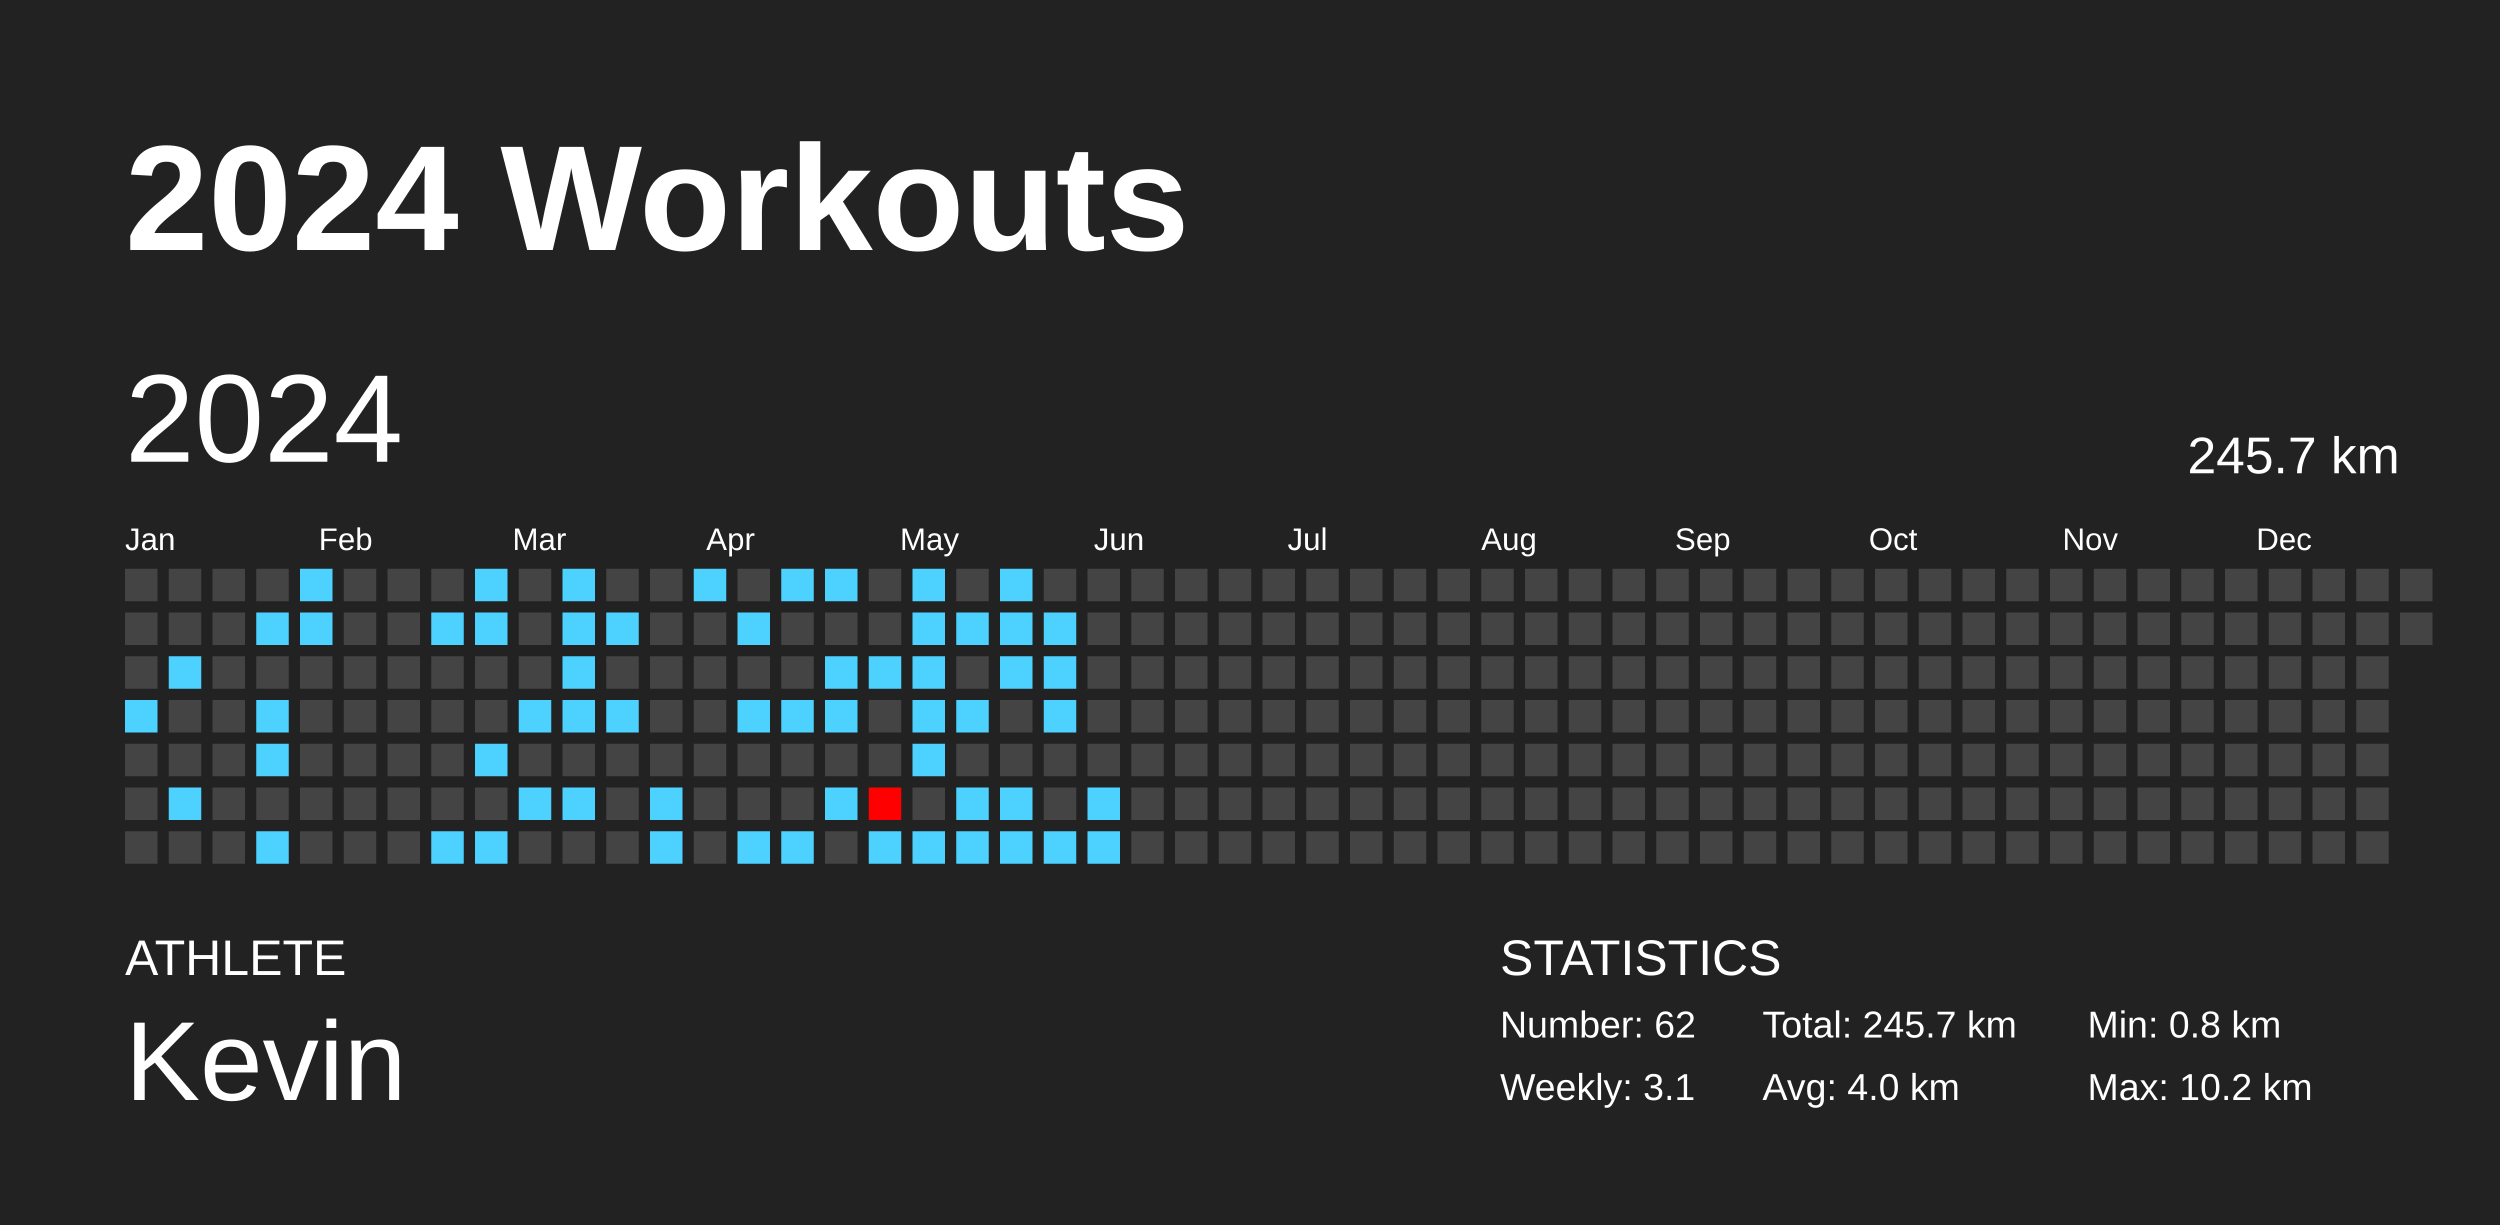
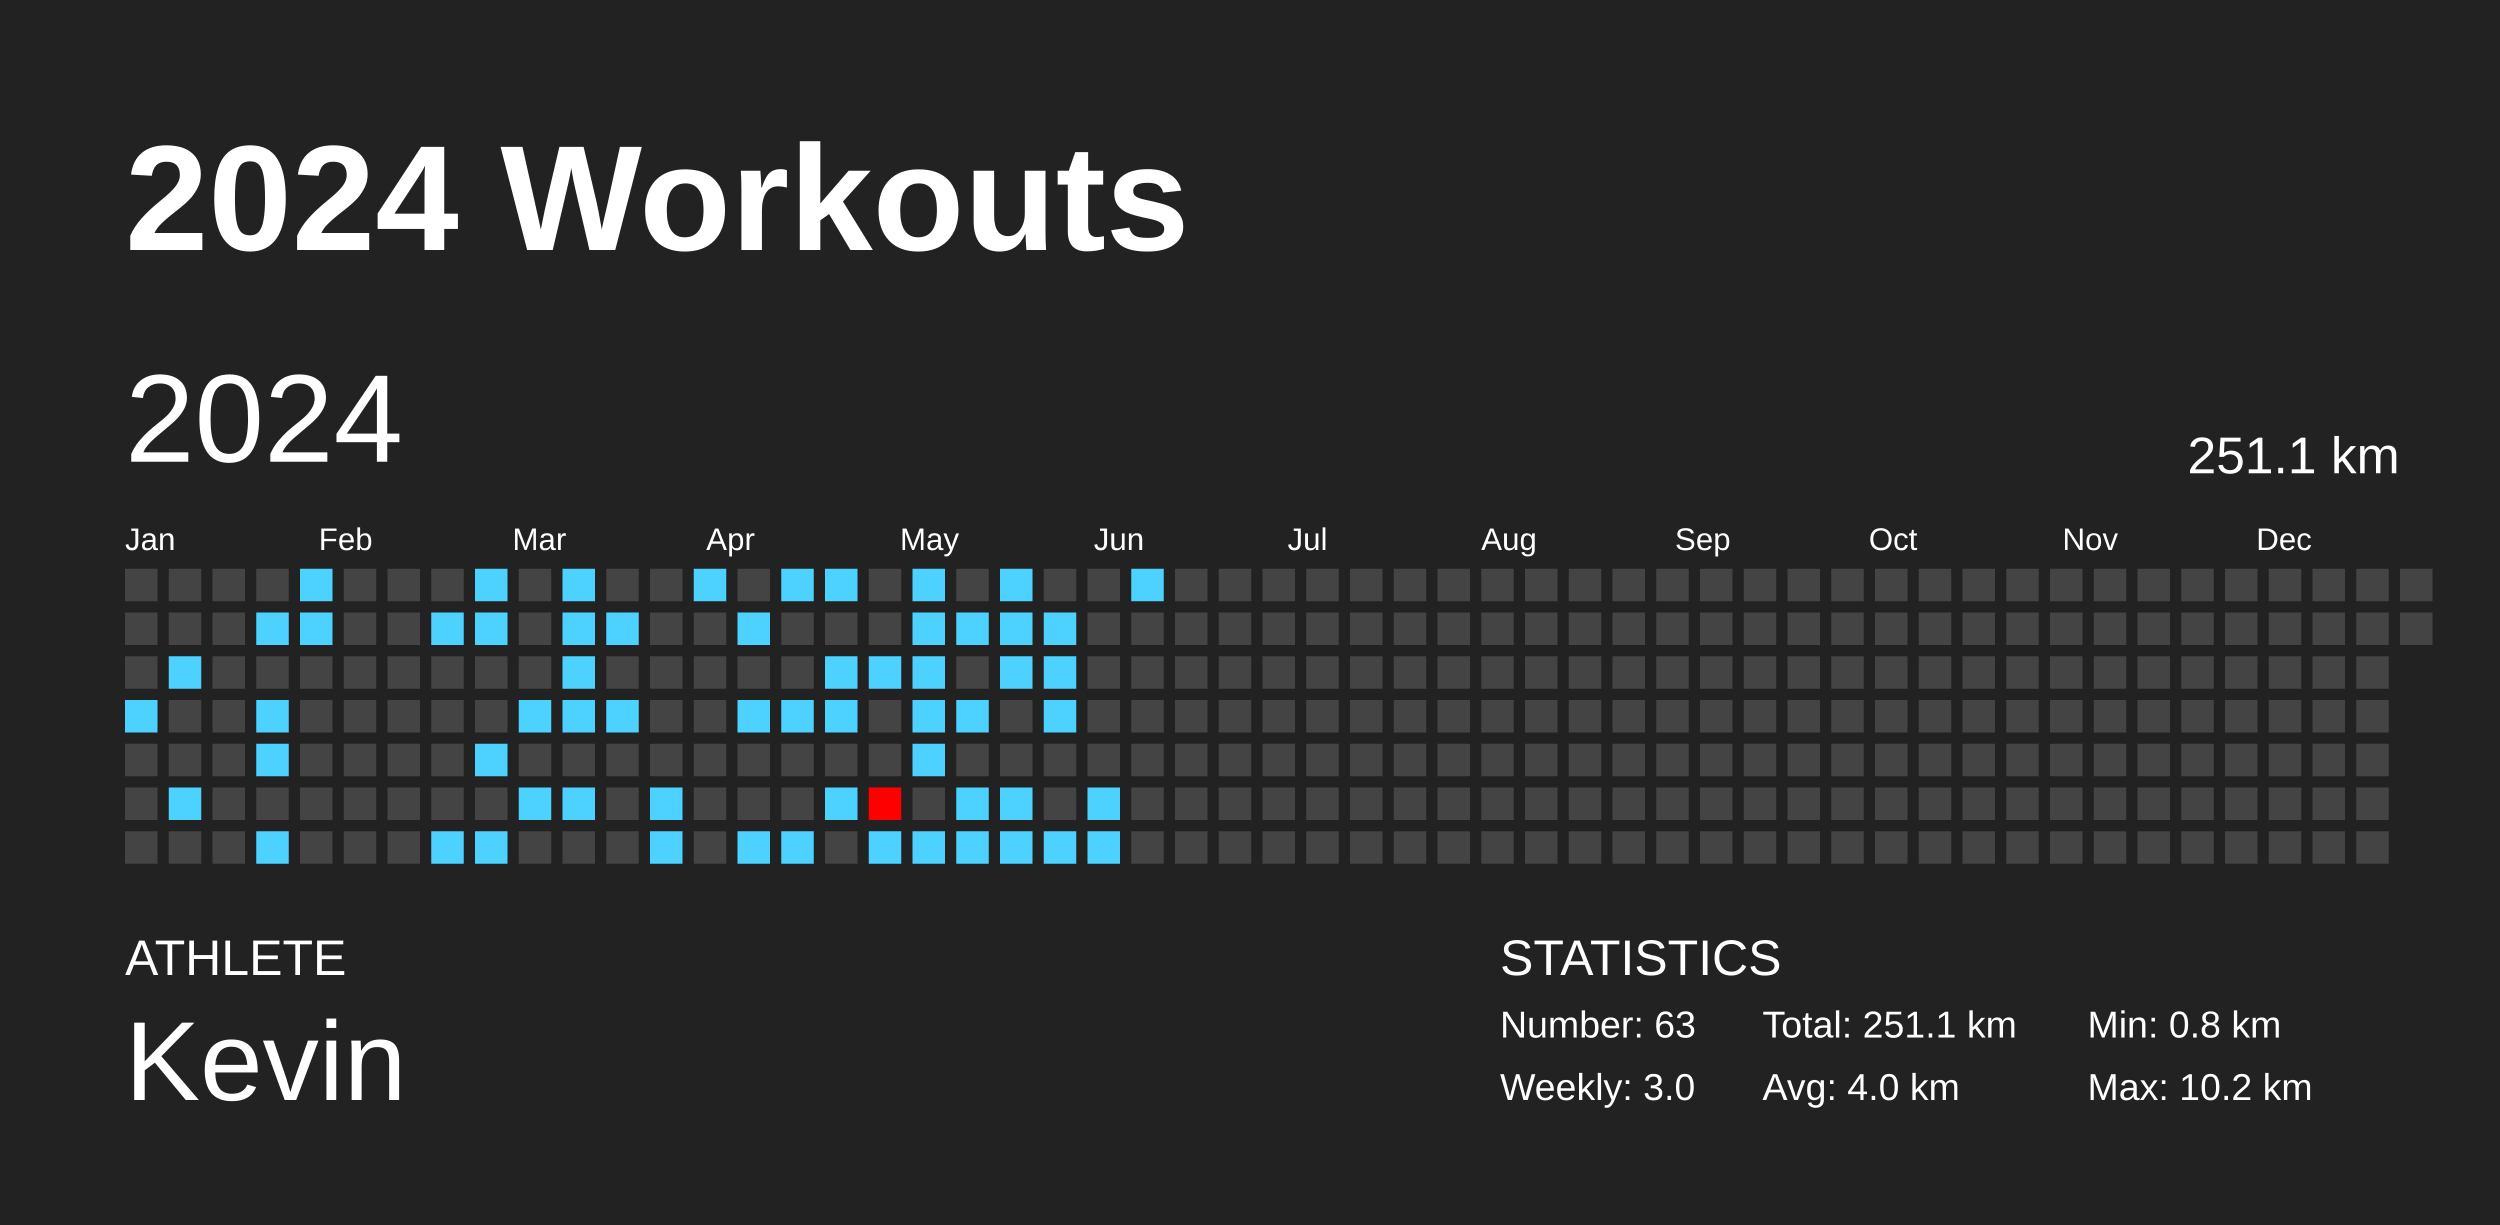
<svg xmlns="http://www.w3.org/2000/svg" baseProfile="full" height="98mm" version="1.1" viewBox="0,0,200,98" width="200mm">
  <defs />
  <rect fill="#222222" height="98" width="200" x="0" y="0" />
  <text fill="#FFFFFF" style="font-size:12px; font-family:Arial; font-weight:bold;" x="10" y="20">2024 Workouts</text>
  <text fill="#FFFFFF" style="font-size:4px; font-family:Arial" x="10" y="78">ATHLETE</text>
  <text fill="#FFFFFF" style="font-size:9px; font-family:Arial" x="10" y="88">Kevin</text>
  <text fill="#FFFFFF" style="font-size:4px; font-family:Arial" x="120" y="78">STATISTICS</text>
-   <text fill="#FFFFFF" style="font-size:3px; font-family:Arial" x="120" y="83">Number: 62</text>
-   <text fill="#FFFFFF" style="font-size:3px; font-family:Arial" x="120" y="88">Weekly: 3.1</text>
-   <text fill="#FFFFFF" style="font-size:3px; font-family:Arial" x="141" y="83">Total: 245.7 km</text>
+   <text fill="#FFFFFF" style="font-size:3px; font-family:Arial" x="120" y="83">Number: 63</text>
+   <text fill="#FFFFFF" style="font-size:3px; font-family:Arial" x="120" y="88">Weekly: 3.0</text>
+   <text fill="#FFFFFF" style="font-size:3px; font-family:Arial" x="141" y="83">Total: 251.1 km</text>
  <text fill="#FFFFFF" style="font-size:3px; font-family:Arial" x="141" y="88">Avg: 4.0 km</text>
  <text fill="#FFFFFF" style="font-size:3px; font-family:Arial" x="167" y="83">Min: 0.8 km</text>
  <text fill="#FFFFFF" style="font-size:3px; font-family:Arial" x="167" y="88">Max: 10.2 km</text>
  <text dominant-baseline="hanging" fill="#FFFFFF" style="font-size:10.0px; font-family:Arial;" x="10" y="30">2024</text>
-   <text dominant-baseline="hanging" fill="#FFFFFF" style="font-size:4.125px; font-family:Arial;" x="175" y="35">245.7 km</text>
+   <text dominant-baseline="hanging" fill="#FFFFFF" style="font-size:4.125px; font-family:Arial;" x="175" y="35">251.1 km</text>
  <text fill="#FFFFFF" style="font-size:2.5px; font-family:Arial" x="10.0" y="44">Jan</text>
  <text fill="#FFFFFF" style="font-size:2.5px; font-family:Arial" x="25.5" y="44">Feb</text>
  <text fill="#FFFFFF" style="font-size:2.5px; font-family:Arial" x="41.0" y="44">Mar</text>
  <text fill="#FFFFFF" style="font-size:2.5px; font-family:Arial" x="56.5" y="44">Apr</text>
  <text fill="#FFFFFF" style="font-size:2.5px; font-family:Arial" x="72.0" y="44">May</text>
  <text fill="#FFFFFF" style="font-size:2.5px; font-family:Arial" x="87.5" y="44">Jun</text>
  <text fill="#FFFFFF" style="font-size:2.5px; font-family:Arial" x="103.0" y="44">Jul</text>
  <text fill="#FFFFFF" style="font-size:2.5px; font-family:Arial" x="118.5" y="44">Aug</text>
  <text fill="#FFFFFF" style="font-size:2.5px; font-family:Arial" x="134.0" y="44">Sep</text>
  <text fill="#FFFFFF" style="font-size:2.5px; font-family:Arial" x="149.5" y="44">Oct</text>
  <text fill="#FFFFFF" style="font-size:2.5px; font-family:Arial" x="165.0" y="44">Nov</text>
  <text fill="#FFFFFF" style="font-size:2.5px; font-family:Arial" x="180.5" y="44">Dec</text>
  <rect fill="#444444" height="2.6" width="2.6" x="10.0" y="45.5" />
  <rect fill="#444444" height="2.6" width="2.6" x="10.0" y="49.0" />
  <rect fill="#444444" height="2.6" width="2.6" x="10.0" y="52.5" />
  <rect fill="#4dd2ff" height="2.6" width="2.6" x="10.0" y="56.0" />
  <rect fill="#444444" height="2.6" width="2.6" x="10.0" y="59.5" />
  <rect fill="#444444" height="2.6" width="2.6" x="10.0" y="63.0" />
  <rect fill="#444444" height="2.6" width="2.6" x="10.0" y="66.5" />
  <rect fill="#444444" height="2.6" width="2.6" x="13.5" y="45.5" />
  <rect fill="#444444" height="2.6" width="2.6" x="13.5" y="49.0" />
  <rect fill="#4dd2ff" height="2.6" width="2.6" x="13.5" y="52.5" />
  <rect fill="#444444" height="2.6" width="2.6" x="13.5" y="56.0" />
  <rect fill="#444444" height="2.6" width="2.6" x="13.5" y="59.5" />
  <rect fill="#4dd2ff" height="2.6" width="2.6" x="13.5" y="63.0" />
  <rect fill="#444444" height="2.6" width="2.6" x="13.5" y="66.5" />
  <rect fill="#444444" height="2.6" width="2.6" x="17.0" y="45.5" />
  <rect fill="#444444" height="2.6" width="2.6" x="17.0" y="49.0" />
  <rect fill="#444444" height="2.6" width="2.6" x="17.0" y="52.5" />
  <rect fill="#444444" height="2.6" width="2.6" x="17.0" y="56.0" />
  <rect fill="#444444" height="2.6" width="2.6" x="17.0" y="59.5" />
  <rect fill="#444444" height="2.6" width="2.6" x="17.0" y="63.0" />
  <rect fill="#444444" height="2.6" width="2.6" x="17.0" y="66.5" />
  <rect fill="#444444" height="2.6" width="2.6" x="20.5" y="45.5" />
  <rect fill="#4dd2ff" height="2.6" width="2.6" x="20.5" y="49.0" />
  <rect fill="#444444" height="2.6" width="2.6" x="20.5" y="52.5" />
  <rect fill="#4dd2ff" height="2.6" width="2.6" x="20.5" y="56.0" />
  <rect fill="#4dd2ff" height="2.6" width="2.6" x="20.5" y="59.5" />
  <rect fill="#444444" height="2.6" width="2.6" x="20.5" y="63.0" />
  <rect fill="#4dd2ff" height="2.6" width="2.6" x="20.5" y="66.5" />
  <rect fill="#4dd2ff" height="2.6" width="2.6" x="24.0" y="45.5" />
  <rect fill="#4dd2ff" height="2.6" width="2.6" x="24.0" y="49.0" />
  <rect fill="#444444" height="2.6" width="2.6" x="24.0" y="52.5" />
  <rect fill="#444444" height="2.6" width="2.6" x="24.0" y="56.0" />
  <rect fill="#444444" height="2.6" width="2.6" x="24.0" y="59.5" />
  <rect fill="#444444" height="2.6" width="2.6" x="24.0" y="63.0" />
  <rect fill="#444444" height="2.6" width="2.6" x="24.0" y="66.5" />
  <rect fill="#444444" height="2.6" width="2.6" x="27.5" y="45.5" />
  <rect fill="#444444" height="2.6" width="2.6" x="27.5" y="49.0" />
  <rect fill="#444444" height="2.6" width="2.6" x="27.5" y="52.5" />
  <rect fill="#444444" height="2.6" width="2.6" x="27.5" y="56.0" />
  <rect fill="#444444" height="2.6" width="2.6" x="27.5" y="59.5" />
  <rect fill="#444444" height="2.6" width="2.6" x="27.5" y="63.0" />
  <rect fill="#444444" height="2.6" width="2.6" x="27.5" y="66.5" />
  <rect fill="#444444" height="2.6" width="2.6" x="31.0" y="45.5" />
  <rect fill="#444444" height="2.6" width="2.6" x="31.0" y="49.0" />
  <rect fill="#444444" height="2.6" width="2.6" x="31.0" y="52.5" />
  <rect fill="#444444" height="2.6" width="2.6" x="31.0" y="56.0" />
  <rect fill="#444444" height="2.6" width="2.6" x="31.0" y="59.5" />
  <rect fill="#444444" height="2.6" width="2.6" x="31.0" y="63.0" />
  <rect fill="#444444" height="2.6" width="2.6" x="31.0" y="66.5" />
  <rect fill="#444444" height="2.6" width="2.6" x="34.5" y="45.5" />
  <rect fill="#4dd2ff" height="2.6" width="2.6" x="34.5" y="49.0" />
  <rect fill="#444444" height="2.6" width="2.6" x="34.5" y="52.5" />
  <rect fill="#444444" height="2.6" width="2.6" x="34.5" y="56.0" />
  <rect fill="#444444" height="2.6" width="2.6" x="34.5" y="59.5" />
  <rect fill="#444444" height="2.6" width="2.6" x="34.5" y="63.0" />
  <rect fill="#4dd2ff" height="2.6" width="2.6" x="34.5" y="66.5" />
  <rect fill="#4dd2ff" height="2.6" width="2.6" x="38.0" y="45.5" />
  <rect fill="#4dd2ff" height="2.6" width="2.6" x="38.0" y="49.0" />
  <rect fill="#444444" height="2.6" width="2.6" x="38.0" y="52.5" />
  <rect fill="#444444" height="2.6" width="2.6" x="38.0" y="56.0" />
  <rect fill="#4dd2ff" height="2.6" width="2.6" x="38.0" y="59.5" />
  <rect fill="#444444" height="2.6" width="2.6" x="38.0" y="63.0" />
  <rect fill="#4dd2ff" height="2.6" width="2.6" x="38.0" y="66.5" />
  <rect fill="#444444" height="2.6" width="2.6" x="41.5" y="45.5" />
  <rect fill="#444444" height="2.6" width="2.6" x="41.5" y="49.0" />
  <rect fill="#444444" height="2.6" width="2.6" x="41.5" y="52.5" />
  <rect fill="#4dd2ff" height="2.6" width="2.6" x="41.5" y="56.0" />
  <rect fill="#444444" height="2.6" width="2.6" x="41.5" y="59.5" />
  <rect fill="#4dd2ff" height="2.6" width="2.6" x="41.5" y="63.0" />
  <rect fill="#444444" height="2.6" width="2.6" x="41.5" y="66.5" />
  <rect fill="#4dd2ff" height="2.6" width="2.6" x="45.0" y="45.5" />
  <rect fill="#4dd2ff" height="2.6" width="2.6" x="45.0" y="49.0" />
  <rect fill="#4dd2ff" height="2.6" width="2.6" x="45.0" y="52.5" />
  <rect fill="#4dd2ff" height="2.6" width="2.6" x="45.0" y="56.0" />
  <rect fill="#444444" height="2.6" width="2.6" x="45.0" y="59.5" />
  <rect fill="#4dd2ff" height="2.6" width="2.6" x="45.0" y="63.0" />
  <rect fill="#444444" height="2.6" width="2.6" x="45.0" y="66.5" />
  <rect fill="#444444" height="2.6" width="2.6" x="48.5" y="45.5" />
  <rect fill="#4dd2ff" height="2.6" width="2.6" x="48.5" y="49.0" />
  <rect fill="#444444" height="2.6" width="2.6" x="48.5" y="52.5" />
  <rect fill="#4dd2ff" height="2.6" width="2.6" x="48.5" y="56.0" />
  <rect fill="#444444" height="2.6" width="2.6" x="48.5" y="59.5" />
  <rect fill="#444444" height="2.6" width="2.6" x="48.5" y="63.0" />
  <rect fill="#444444" height="2.6" width="2.6" x="48.5" y="66.5" />
  <rect fill="#444444" height="2.6" width="2.6" x="52.0" y="45.5" />
  <rect fill="#444444" height="2.6" width="2.6" x="52.0" y="49.0" />
  <rect fill="#444444" height="2.6" width="2.6" x="52.0" y="52.5" />
  <rect fill="#444444" height="2.6" width="2.6" x="52.0" y="56.0" />
  <rect fill="#444444" height="2.6" width="2.6" x="52.0" y="59.5" />
  <rect fill="#4dd2ff" height="2.6" width="2.6" x="52.0" y="63.0" />
  <rect fill="#4dd2ff" height="2.6" width="2.6" x="52.0" y="66.5" />
  <rect fill="#4dd2ff" height="2.6" width="2.6" x="55.5" y="45.5" />
  <rect fill="#444444" height="2.6" width="2.6" x="55.5" y="49.0" />
  <rect fill="#444444" height="2.6" width="2.6" x="55.5" y="52.5" />
  <rect fill="#444444" height="2.6" width="2.6" x="55.5" y="56.0" />
  <rect fill="#444444" height="2.6" width="2.6" x="55.5" y="59.5" />
  <rect fill="#444444" height="2.6" width="2.6" x="55.5" y="63.0" />
  <rect fill="#444444" height="2.6" width="2.6" x="55.5" y="66.5" />
  <rect fill="#444444" height="2.6" width="2.6" x="59.0" y="45.5" />
  <rect fill="#4dd2ff" height="2.6" width="2.6" x="59.0" y="49.0" />
  <rect fill="#444444" height="2.6" width="2.6" x="59.0" y="52.5" />
  <rect fill="#4dd2ff" height="2.6" width="2.6" x="59.0" y="56.0" />
  <rect fill="#444444" height="2.6" width="2.6" x="59.0" y="59.5" />
  <rect fill="#444444" height="2.6" width="2.6" x="59.0" y="63.0" />
  <rect fill="#4dd2ff" height="2.6" width="2.6" x="59.0" y="66.5" />
  <rect fill="#4dd2ff" height="2.6" width="2.6" x="62.5" y="45.5" />
  <rect fill="#444444" height="2.6" width="2.6" x="62.5" y="49.0" />
  <rect fill="#444444" height="2.6" width="2.6" x="62.5" y="52.5" />
  <rect fill="#4dd2ff" height="2.6" width="2.6" x="62.5" y="56.0" />
  <rect fill="#444444" height="2.6" width="2.6" x="62.5" y="59.5" />
  <rect fill="#444444" height="2.6" width="2.6" x="62.5" y="63.0" />
  <rect fill="#4dd2ff" height="2.6" width="2.6" x="62.5" y="66.5" />
  <rect fill="#4dd2ff" height="2.6" width="2.6" x="66.0" y="45.5" />
  <rect fill="#444444" height="2.6" width="2.6" x="66.0" y="49.0" />
  <rect fill="#4dd2ff" height="2.6" width="2.6" x="66.0" y="52.5" />
  <rect fill="#4dd2ff" height="2.6" width="2.6" x="66.0" y="56.0" />
  <rect fill="#444444" height="2.6" width="2.6" x="66.0" y="59.5" />
  <rect fill="#4dd2ff" height="2.6" width="2.6" x="66.0" y="63.0" />
  <rect fill="#444444" height="2.6" width="2.6" x="66.0" y="66.5" />
  <rect fill="#444444" height="2.6" width="2.6" x="69.5" y="45.5" />
  <rect fill="#444444" height="2.6" width="2.6" x="69.5" y="49.0" />
  <rect fill="#4dd2ff" height="2.6" width="2.6" x="69.5" y="52.5" />
  <rect fill="#444444" height="2.6" width="2.6" x="69.5" y="56.0" />
  <rect fill="#444444" height="2.6" width="2.6" x="69.5" y="59.5" />
  <rect fill="#ff0000" height="2.6" width="2.6" x="69.5" y="63.0" />
  <rect fill="#4dd2ff" height="2.6" width="2.6" x="69.5" y="66.5" />
  <rect fill="#4dd2ff" height="2.6" width="2.6" x="73.0" y="45.5" />
  <rect fill="#4dd2ff" height="2.6" width="2.6" x="73.0" y="49.0" />
  <rect fill="#4dd2ff" height="2.6" width="2.6" x="73.0" y="52.5" />
  <rect fill="#4dd2ff" height="2.6" width="2.6" x="73.0" y="56.0" />
  <rect fill="#4dd2ff" height="2.6" width="2.6" x="73.0" y="59.5" />
  <rect fill="#444444" height="2.6" width="2.6" x="73.0" y="63.0" />
  <rect fill="#4dd2ff" height="2.6" width="2.6" x="73.0" y="66.5" />
  <rect fill="#444444" height="2.6" width="2.6" x="76.5" y="45.5" />
  <rect fill="#4dd2ff" height="2.6" width="2.6" x="76.5" y="49.0" />
  <rect fill="#444444" height="2.6" width="2.6" x="76.5" y="52.5" />
  <rect fill="#4dd2ff" height="2.6" width="2.6" x="76.5" y="56.0" />
  <rect fill="#444444" height="2.6" width="2.6" x="76.5" y="59.5" />
  <rect fill="#4dd2ff" height="2.6" width="2.6" x="76.5" y="63.0" />
  <rect fill="#4dd2ff" height="2.6" width="2.6" x="76.5" y="66.5" />
  <rect fill="#4dd2ff" height="2.6" width="2.6" x="80.0" y="45.5" />
  <rect fill="#4dd2ff" height="2.6" width="2.6" x="80.0" y="49.0" />
  <rect fill="#4dd2ff" height="2.6" width="2.6" x="80.0" y="52.5" />
  <rect fill="#444444" height="2.6" width="2.6" x="80.0" y="56.0" />
  <rect fill="#444444" height="2.6" width="2.6" x="80.0" y="59.5" />
  <rect fill="#4dd2ff" height="2.6" width="2.6" x="80.0" y="63.0" />
  <rect fill="#4dd2ff" height="2.6" width="2.6" x="80.0" y="66.5" />
  <rect fill="#444444" height="2.6" width="2.6" x="83.5" y="45.5" />
  <rect fill="#4dd2ff" height="2.6" width="2.6" x="83.5" y="49.0" />
  <rect fill="#4dd2ff" height="2.6" width="2.6" x="83.5" y="52.5" />
  <rect fill="#4dd2ff" height="2.6" width="2.6" x="83.5" y="56.0" />
  <rect fill="#444444" height="2.6" width="2.6" x="83.5" y="59.5" />
  <rect fill="#444444" height="2.6" width="2.6" x="83.5" y="63.0" />
  <rect fill="#4dd2ff" height="2.6" width="2.6" x="83.5" y="66.5" />
  <rect fill="#444444" height="2.6" width="2.6" x="87.0" y="45.5" />
  <rect fill="#444444" height="2.6" width="2.6" x="87.0" y="49.0" />
  <rect fill="#444444" height="2.6" width="2.6" x="87.0" y="52.5" />
  <rect fill="#444444" height="2.6" width="2.6" x="87.0" y="56.0" />
  <rect fill="#444444" height="2.6" width="2.6" x="87.0" y="59.5" />
  <rect fill="#4dd2ff" height="2.6" width="2.6" x="87.0" y="63.0" />
  <rect fill="#4dd2ff" height="2.6" width="2.6" x="87.0" y="66.5" />
-   <rect fill="#444444" height="2.6" width="2.6" x="90.5" y="45.5" />
+   <rect fill="#4dd2ff" height="2.6" width="2.6" x="90.5" y="45.5" />
  <rect fill="#444444" height="2.6" width="2.6" x="90.5" y="49.0" />
  <rect fill="#444444" height="2.6" width="2.6" x="90.5" y="52.5" />
  <rect fill="#444444" height="2.6" width="2.6" x="90.5" y="56.0" />
  <rect fill="#444444" height="2.6" width="2.6" x="90.5" y="59.5" />
  <rect fill="#444444" height="2.6" width="2.6" x="90.5" y="63.0" />
  <rect fill="#444444" height="2.6" width="2.6" x="90.5" y="66.5" />
  <rect fill="#444444" height="2.6" width="2.6" x="94.0" y="45.5" />
  <rect fill="#444444" height="2.6" width="2.6" x="94.0" y="49.0" />
  <rect fill="#444444" height="2.6" width="2.6" x="94.0" y="52.5" />
  <rect fill="#444444" height="2.6" width="2.6" x="94.0" y="56.0" />
  <rect fill="#444444" height="2.6" width="2.6" x="94.0" y="59.5" />
  <rect fill="#444444" height="2.6" width="2.6" x="94.0" y="63.0" />
  <rect fill="#444444" height="2.6" width="2.6" x="94.0" y="66.5" />
  <rect fill="#444444" height="2.6" width="2.6" x="97.5" y="45.5" />
  <rect fill="#444444" height="2.6" width="2.6" x="97.5" y="49.0" />
  <rect fill="#444444" height="2.6" width="2.6" x="97.5" y="52.5" />
  <rect fill="#444444" height="2.6" width="2.6" x="97.5" y="56.0" />
  <rect fill="#444444" height="2.6" width="2.6" x="97.5" y="59.5" />
  <rect fill="#444444" height="2.6" width="2.6" x="97.5" y="63.0" />
  <rect fill="#444444" height="2.6" width="2.6" x="97.5" y="66.5" />
  <rect fill="#444444" height="2.6" width="2.6" x="101.0" y="45.5" />
  <rect fill="#444444" height="2.6" width="2.6" x="101.0" y="49.0" />
  <rect fill="#444444" height="2.6" width="2.6" x="101.0" y="52.5" />
  <rect fill="#444444" height="2.6" width="2.6" x="101.0" y="56.0" />
  <rect fill="#444444" height="2.6" width="2.6" x="101.0" y="59.5" />
  <rect fill="#444444" height="2.6" width="2.6" x="101.0" y="63.0" />
  <rect fill="#444444" height="2.6" width="2.6" x="101.0" y="66.5" />
  <rect fill="#444444" height="2.6" width="2.6" x="104.5" y="45.5" />
  <rect fill="#444444" height="2.6" width="2.6" x="104.5" y="49.0" />
  <rect fill="#444444" height="2.6" width="2.6" x="104.5" y="52.5" />
  <rect fill="#444444" height="2.6" width="2.6" x="104.5" y="56.0" />
  <rect fill="#444444" height="2.6" width="2.6" x="104.5" y="59.5" />
  <rect fill="#444444" height="2.6" width="2.6" x="104.5" y="63.0" />
  <rect fill="#444444" height="2.6" width="2.6" x="104.5" y="66.5" />
  <rect fill="#444444" height="2.6" width="2.6" x="108.0" y="45.5" />
  <rect fill="#444444" height="2.6" width="2.6" x="108.0" y="49.0" />
  <rect fill="#444444" height="2.6" width="2.6" x="108.0" y="52.5" />
  <rect fill="#444444" height="2.6" width="2.6" x="108.0" y="56.0" />
  <rect fill="#444444" height="2.6" width="2.6" x="108.0" y="59.5" />
  <rect fill="#444444" height="2.6" width="2.6" x="108.0" y="63.0" />
  <rect fill="#444444" height="2.6" width="2.6" x="108.0" y="66.5" />
  <rect fill="#444444" height="2.6" width="2.6" x="111.5" y="45.5" />
  <rect fill="#444444" height="2.6" width="2.6" x="111.5" y="49.0" />
  <rect fill="#444444" height="2.6" width="2.6" x="111.5" y="52.5" />
  <rect fill="#444444" height="2.6" width="2.6" x="111.5" y="56.0" />
  <rect fill="#444444" height="2.6" width="2.6" x="111.5" y="59.5" />
  <rect fill="#444444" height="2.6" width="2.6" x="111.5" y="63.0" />
  <rect fill="#444444" height="2.6" width="2.6" x="111.5" y="66.5" />
  <rect fill="#444444" height="2.6" width="2.6" x="115.0" y="45.5" />
  <rect fill="#444444" height="2.6" width="2.6" x="115.0" y="49.0" />
  <rect fill="#444444" height="2.6" width="2.6" x="115.0" y="52.5" />
  <rect fill="#444444" height="2.6" width="2.6" x="115.0" y="56.0" />
  <rect fill="#444444" height="2.6" width="2.6" x="115.0" y="59.5" />
  <rect fill="#444444" height="2.6" width="2.6" x="115.0" y="63.0" />
  <rect fill="#444444" height="2.6" width="2.6" x="115.0" y="66.5" />
  <rect fill="#444444" height="2.6" width="2.6" x="118.5" y="45.5" />
  <rect fill="#444444" height="2.6" width="2.6" x="118.5" y="49.0" />
  <rect fill="#444444" height="2.6" width="2.6" x="118.5" y="52.5" />
  <rect fill="#444444" height="2.6" width="2.6" x="118.5" y="56.0" />
  <rect fill="#444444" height="2.6" width="2.6" x="118.5" y="59.5" />
  <rect fill="#444444" height="2.6" width="2.6" x="118.5" y="63.0" />
  <rect fill="#444444" height="2.6" width="2.6" x="118.5" y="66.5" />
  <rect fill="#444444" height="2.6" width="2.6" x="122.0" y="45.5" />
  <rect fill="#444444" height="2.6" width="2.6" x="122.0" y="49.0" />
  <rect fill="#444444" height="2.6" width="2.6" x="122.0" y="52.5" />
  <rect fill="#444444" height="2.6" width="2.6" x="122.0" y="56.0" />
  <rect fill="#444444" height="2.6" width="2.6" x="122.0" y="59.5" />
  <rect fill="#444444" height="2.6" width="2.6" x="122.0" y="63.0" />
  <rect fill="#444444" height="2.6" width="2.6" x="122.0" y="66.5" />
  <rect fill="#444444" height="2.6" width="2.6" x="125.5" y="45.5" />
  <rect fill="#444444" height="2.6" width="2.6" x="125.5" y="49.0" />
  <rect fill="#444444" height="2.6" width="2.6" x="125.5" y="52.5" />
  <rect fill="#444444" height="2.6" width="2.6" x="125.5" y="56.0" />
  <rect fill="#444444" height="2.6" width="2.6" x="125.5" y="59.5" />
  <rect fill="#444444" height="2.6" width="2.6" x="125.5" y="63.0" />
  <rect fill="#444444" height="2.6" width="2.6" x="125.5" y="66.5" />
  <rect fill="#444444" height="2.6" width="2.6" x="129.0" y="45.5" />
  <rect fill="#444444" height="2.6" width="2.6" x="129.0" y="49.0" />
  <rect fill="#444444" height="2.6" width="2.6" x="129.0" y="52.5" />
  <rect fill="#444444" height="2.6" width="2.6" x="129.0" y="56.0" />
  <rect fill="#444444" height="2.6" width="2.6" x="129.0" y="59.5" />
  <rect fill="#444444" height="2.6" width="2.6" x="129.0" y="63.0" />
  <rect fill="#444444" height="2.6" width="2.6" x="129.0" y="66.5" />
  <rect fill="#444444" height="2.6" width="2.6" x="132.5" y="45.5" />
  <rect fill="#444444" height="2.6" width="2.6" x="132.5" y="49.0" />
  <rect fill="#444444" height="2.6" width="2.6" x="132.5" y="52.5" />
  <rect fill="#444444" height="2.6" width="2.6" x="132.5" y="56.0" />
  <rect fill="#444444" height="2.6" width="2.6" x="132.5" y="59.5" />
  <rect fill="#444444" height="2.6" width="2.6" x="132.5" y="63.0" />
  <rect fill="#444444" height="2.6" width="2.6" x="132.5" y="66.5" />
  <rect fill="#444444" height="2.6" width="2.6" x="136.0" y="45.5" />
  <rect fill="#444444" height="2.6" width="2.6" x="136.0" y="49.0" />
  <rect fill="#444444" height="2.6" width="2.6" x="136.0" y="52.5" />
  <rect fill="#444444" height="2.6" width="2.6" x="136.0" y="56.0" />
  <rect fill="#444444" height="2.6" width="2.6" x="136.0" y="59.5" />
  <rect fill="#444444" height="2.6" width="2.6" x="136.0" y="63.0" />
  <rect fill="#444444" height="2.6" width="2.6" x="136.0" y="66.5" />
  <rect fill="#444444" height="2.6" width="2.6" x="139.5" y="45.5" />
  <rect fill="#444444" height="2.6" width="2.6" x="139.5" y="49.0" />
  <rect fill="#444444" height="2.6" width="2.6" x="139.5" y="52.5" />
  <rect fill="#444444" height="2.6" width="2.6" x="139.5" y="56.0" />
  <rect fill="#444444" height="2.6" width="2.6" x="139.5" y="59.5" />
  <rect fill="#444444" height="2.6" width="2.6" x="139.5" y="63.0" />
  <rect fill="#444444" height="2.6" width="2.6" x="139.5" y="66.5" />
  <rect fill="#444444" height="2.6" width="2.6" x="143.0" y="45.5" />
  <rect fill="#444444" height="2.6" width="2.6" x="143.0" y="49.0" />
  <rect fill="#444444" height="2.6" width="2.6" x="143.0" y="52.5" />
  <rect fill="#444444" height="2.6" width="2.6" x="143.0" y="56.0" />
  <rect fill="#444444" height="2.6" width="2.6" x="143.0" y="59.5" />
  <rect fill="#444444" height="2.6" width="2.6" x="143.0" y="63.0" />
  <rect fill="#444444" height="2.6" width="2.6" x="143.0" y="66.5" />
  <rect fill="#444444" height="2.6" width="2.6" x="146.5" y="45.5" />
  <rect fill="#444444" height="2.6" width="2.6" x="146.5" y="49.0" />
  <rect fill="#444444" height="2.6" width="2.6" x="146.5" y="52.5" />
  <rect fill="#444444" height="2.6" width="2.6" x="146.5" y="56.0" />
  <rect fill="#444444" height="2.6" width="2.6" x="146.5" y="59.5" />
  <rect fill="#444444" height="2.6" width="2.6" x="146.5" y="63.0" />
  <rect fill="#444444" height="2.6" width="2.6" x="146.5" y="66.5" />
  <rect fill="#444444" height="2.6" width="2.6" x="150.0" y="45.5" />
  <rect fill="#444444" height="2.6" width="2.6" x="150.0" y="49.0" />
  <rect fill="#444444" height="2.6" width="2.6" x="150.0" y="52.5" />
  <rect fill="#444444" height="2.6" width="2.6" x="150.0" y="56.0" />
  <rect fill="#444444" height="2.6" width="2.6" x="150.0" y="59.5" />
  <rect fill="#444444" height="2.6" width="2.6" x="150.0" y="63.0" />
  <rect fill="#444444" height="2.6" width="2.6" x="150.0" y="66.5" />
  <rect fill="#444444" height="2.6" width="2.6" x="153.5" y="45.5" />
  <rect fill="#444444" height="2.6" width="2.6" x="153.5" y="49.0" />
  <rect fill="#444444" height="2.6" width="2.6" x="153.5" y="52.5" />
  <rect fill="#444444" height="2.6" width="2.6" x="153.5" y="56.0" />
  <rect fill="#444444" height="2.6" width="2.6" x="153.5" y="59.5" />
  <rect fill="#444444" height="2.6" width="2.6" x="153.5" y="63.0" />
  <rect fill="#444444" height="2.6" width="2.6" x="153.5" y="66.5" />
  <rect fill="#444444" height="2.6" width="2.6" x="157.0" y="45.5" />
  <rect fill="#444444" height="2.6" width="2.6" x="157.0" y="49.0" />
  <rect fill="#444444" height="2.6" width="2.6" x="157.0" y="52.5" />
  <rect fill="#444444" height="2.6" width="2.6" x="157.0" y="56.0" />
  <rect fill="#444444" height="2.6" width="2.6" x="157.0" y="59.5" />
  <rect fill="#444444" height="2.6" width="2.6" x="157.0" y="63.0" />
  <rect fill="#444444" height="2.6" width="2.6" x="157.0" y="66.5" />
  <rect fill="#444444" height="2.6" width="2.6" x="160.5" y="45.5" />
  <rect fill="#444444" height="2.6" width="2.6" x="160.5" y="49.0" />
  <rect fill="#444444" height="2.6" width="2.6" x="160.5" y="52.5" />
  <rect fill="#444444" height="2.6" width="2.6" x="160.5" y="56.0" />
  <rect fill="#444444" height="2.6" width="2.6" x="160.5" y="59.5" />
  <rect fill="#444444" height="2.6" width="2.6" x="160.5" y="63.0" />
  <rect fill="#444444" height="2.6" width="2.6" x="160.5" y="66.5" />
  <rect fill="#444444" height="2.6" width="2.6" x="164.0" y="45.5" />
  <rect fill="#444444" height="2.6" width="2.6" x="164.0" y="49.0" />
  <rect fill="#444444" height="2.6" width="2.6" x="164.0" y="52.5" />
  <rect fill="#444444" height="2.6" width="2.6" x="164.0" y="56.0" />
  <rect fill="#444444" height="2.6" width="2.6" x="164.0" y="59.5" />
  <rect fill="#444444" height="2.6" width="2.6" x="164.0" y="63.0" />
  <rect fill="#444444" height="2.6" width="2.6" x="164.0" y="66.5" />
  <rect fill="#444444" height="2.6" width="2.6" x="167.5" y="45.5" />
  <rect fill="#444444" height="2.6" width="2.6" x="167.5" y="49.0" />
  <rect fill="#444444" height="2.6" width="2.6" x="167.5" y="52.5" />
  <rect fill="#444444" height="2.6" width="2.6" x="167.5" y="56.0" />
  <rect fill="#444444" height="2.6" width="2.6" x="167.5" y="59.5" />
  <rect fill="#444444" height="2.6" width="2.6" x="167.5" y="63.0" />
  <rect fill="#444444" height="2.6" width="2.6" x="167.5" y="66.5" />
  <rect fill="#444444" height="2.6" width="2.6" x="171.0" y="45.5" />
  <rect fill="#444444" height="2.6" width="2.6" x="171.0" y="49.0" />
  <rect fill="#444444" height="2.6" width="2.6" x="171.0" y="52.5" />
  <rect fill="#444444" height="2.6" width="2.6" x="171.0" y="56.0" />
  <rect fill="#444444" height="2.6" width="2.6" x="171.0" y="59.5" />
  <rect fill="#444444" height="2.6" width="2.6" x="171.0" y="63.0" />
  <rect fill="#444444" height="2.6" width="2.6" x="171.0" y="66.5" />
  <rect fill="#444444" height="2.6" width="2.6" x="174.5" y="45.5" />
  <rect fill="#444444" height="2.6" width="2.6" x="174.5" y="49.0" />
  <rect fill="#444444" height="2.6" width="2.6" x="174.5" y="52.5" />
  <rect fill="#444444" height="2.6" width="2.6" x="174.5" y="56.0" />
  <rect fill="#444444" height="2.6" width="2.6" x="174.5" y="59.5" />
  <rect fill="#444444" height="2.6" width="2.6" x="174.5" y="63.0" />
  <rect fill="#444444" height="2.6" width="2.6" x="174.5" y="66.5" />
  <rect fill="#444444" height="2.6" width="2.6" x="178.0" y="45.5" />
  <rect fill="#444444" height="2.6" width="2.6" x="178.0" y="49.0" />
  <rect fill="#444444" height="2.6" width="2.6" x="178.0" y="52.5" />
  <rect fill="#444444" height="2.6" width="2.6" x="178.0" y="56.0" />
  <rect fill="#444444" height="2.6" width="2.6" x="178.0" y="59.5" />
  <rect fill="#444444" height="2.6" width="2.6" x="178.0" y="63.0" />
  <rect fill="#444444" height="2.6" width="2.6" x="178.0" y="66.5" />
  <rect fill="#444444" height="2.6" width="2.6" x="181.5" y="45.5" />
  <rect fill="#444444" height="2.6" width="2.6" x="181.5" y="49.0" />
  <rect fill="#444444" height="2.6" width="2.6" x="181.5" y="52.5" />
  <rect fill="#444444" height="2.6" width="2.6" x="181.5" y="56.0" />
  <rect fill="#444444" height="2.6" width="2.6" x="181.5" y="59.5" />
  <rect fill="#444444" height="2.6" width="2.6" x="181.5" y="63.0" />
  <rect fill="#444444" height="2.6" width="2.6" x="181.5" y="66.5" />
  <rect fill="#444444" height="2.6" width="2.6" x="185.0" y="45.5" />
  <rect fill="#444444" height="2.6" width="2.6" x="185.0" y="49.0" />
  <rect fill="#444444" height="2.6" width="2.6" x="185.0" y="52.5" />
  <rect fill="#444444" height="2.6" width="2.6" x="185.0" y="56.0" />
  <rect fill="#444444" height="2.6" width="2.6" x="185.0" y="59.5" />
  <rect fill="#444444" height="2.6" width="2.6" x="185.0" y="63.0" />
  <rect fill="#444444" height="2.6" width="2.6" x="185.0" y="66.5" />
  <rect fill="#444444" height="2.6" width="2.6" x="188.5" y="45.5" />
  <rect fill="#444444" height="2.6" width="2.6" x="188.5" y="49.0" />
  <rect fill="#444444" height="2.6" width="2.6" x="188.5" y="52.5" />
  <rect fill="#444444" height="2.6" width="2.6" x="188.5" y="56.0" />
  <rect fill="#444444" height="2.6" width="2.6" x="188.5" y="59.5" />
  <rect fill="#444444" height="2.6" width="2.6" x="188.5" y="63.0" />
  <rect fill="#444444" height="2.6" width="2.6" x="188.5" y="66.5" />
  <rect fill="#444444" height="2.6" width="2.6" x="192.0" y="45.5" />
  <rect fill="#444444" height="2.6" width="2.6" x="192.0" y="49.0" />
</svg>
